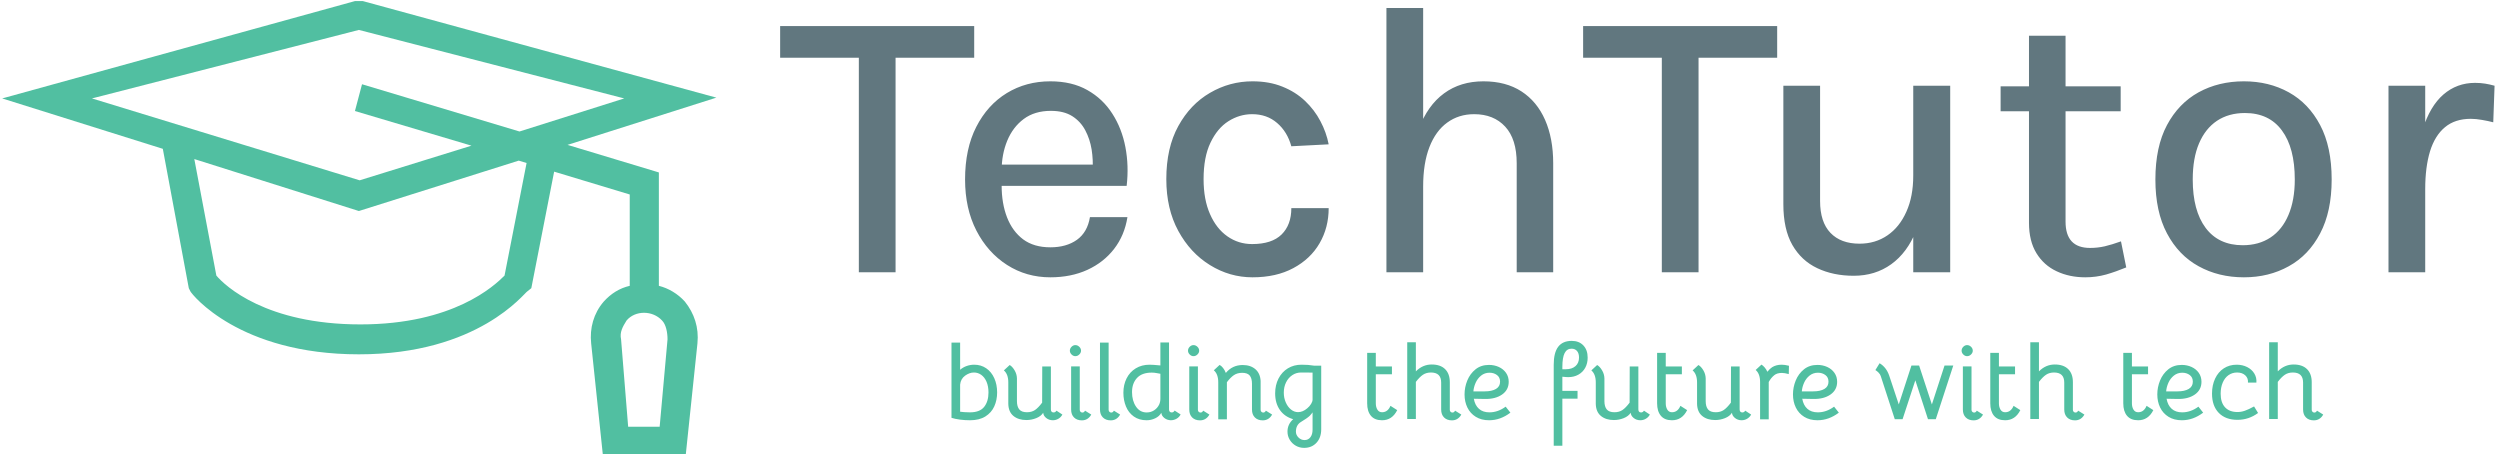
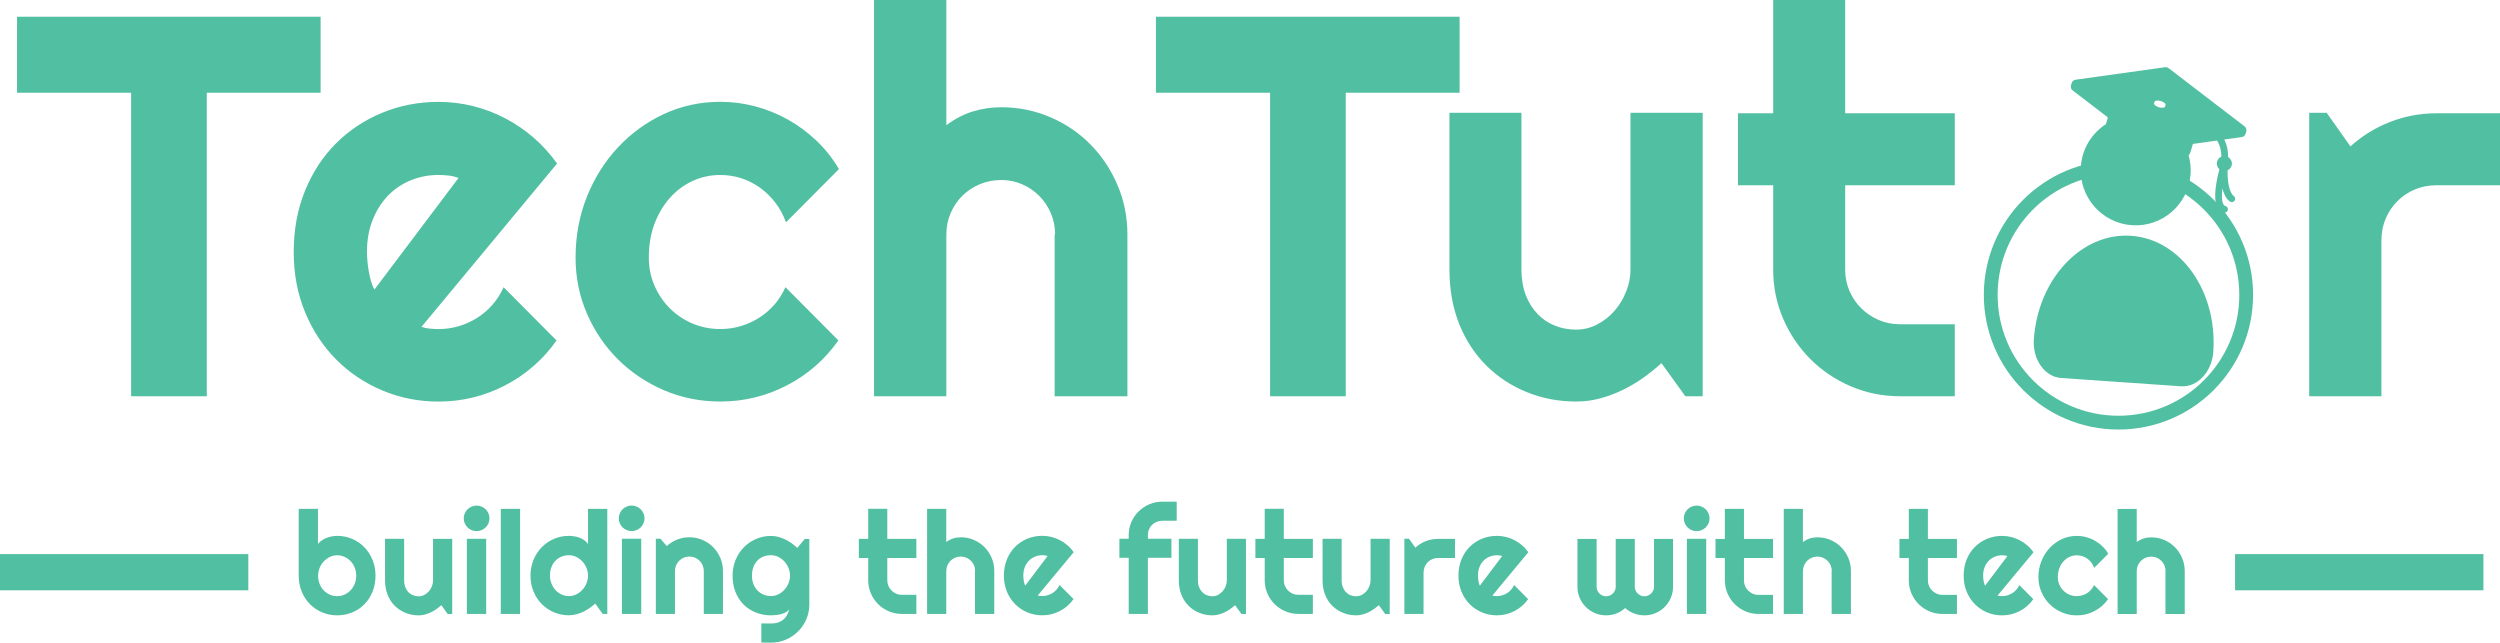
- <svg xmlns="http://www.w3.org/2000/svg" version="1.1" width="2000" height="363" viewBox="0 0 2000 363">
-   <g transform="matrix(1,0,0,1,-1.212121,0.8593369)">
-     <svg viewBox="0 0 396 72" data-background-color="#f8f8f8" preserveAspectRatio="xMidYMid meet" height="363" width="2000">
-       <defs />
-       <g id="tight-bounds" transform="matrix(1,0,0,1,0.24,-0.170447)">
-         <svg viewBox="0 0 395.52 72.341" height="72.341" width="395.52">
-           <g>
-             <svg viewBox="0 0 574.898 105.149" height="72.341" width="395.52">
-               <g transform="matrix(1,0,0,1,179.3778,1.851397)">
-                 <svg viewBox="0 0 395.52 101.446" height="101.446" width="395.52">
-                   <g>
-                     <svg viewBox="0 0 395.52 101.446" height="101.446" width="395.52">
-                       <g>
-                         <svg viewBox="0 0 395.52 62.108" height="62.108" width="395.52">
-                           <g transform="matrix(1,0,0,1,0,0)">
-                             <svg width="395.52" viewBox="0.3 -34.18 221.75 34.83" height="62.108" data-palette-color="#61777f">
-                               <path d="M11.53-27.75L0.3-27.75 0.3-31.85 25.4-31.85 25.4-27.75 14.15-27.75 15.23-28.85 15.23 0 10.48 0 10.48-28.85 11.53-27.75ZM35.25 0.65L35.25 0.65Q32.15 0.65 29.65-0.95 27.15-2.55 25.68-5.4 24.22-8.25 24.22-12L24.22-12Q24.22-15.98 25.67-18.81 27.12-21.65 29.62-23.18 32.12-24.7 35.25-24.7L35.25-24.7Q38.05-24.7 40.05-23.56 42.05-22.43 43.27-20.51 44.5-18.6 44.96-16.18 45.42-13.75 45.12-11.18L45.12-11.18 28.02-11.18 28.02-13.93 41.87-13.93 40.72-13.18Q40.8-14.53 40.59-15.88 40.37-17.23 39.77-18.36 39.17-19.5 38.09-20.19 37-20.88 35.32-20.88L35.32-20.88Q33.22-20.88 31.81-19.83 30.4-18.78 29.67-17.01 28.95-15.25 28.95-13.15L28.95-13.15 28.95-11.23Q28.95-8.9 29.65-7.1 30.35-5.3 31.73-4.26 33.12-3.23 35.25-3.23L35.25-3.23Q37.32-3.23 38.69-4.2 40.05-5.18 40.37-7.13L40.37-7.13 45.22-7.13Q44.85-4.78 43.5-3.03 42.15-1.28 40.03-0.31 37.92 0.65 35.25 0.65ZM61.4 0.65L61.4 0.65Q58.45 0.65 55.9-0.93 53.35-2.5 51.8-5.35 50.25-8.2 50.25-12.05L50.25-12.05Q50.25-16.1 51.8-18.91 53.35-21.73 55.9-23.21 58.45-24.7 61.4-24.7L61.4-24.7Q63.57-24.7 65.27-24.01 66.97-23.33 68.2-22.16 69.42-21 70.18-19.55 70.95-18.1 71.25-16.55L71.25-16.55 66.42-16.3Q65.9-18.18 64.58-19.31 63.27-20.45 61.35-20.45L61.35-20.45Q59.72-20.45 58.28-19.54 56.85-18.63 55.96-16.76 55.07-14.9 55.07-12.05L55.07-12.05Q55.07-9.4 55.9-7.53 56.72-5.65 58.15-4.65 59.57-3.65 61.35-3.65L61.35-3.65Q63.9-3.65 65.16-4.89 66.42-6.13 66.42-8.3L66.42-8.3 71.25-8.3Q71.25-5.78 70.07-3.75 68.9-1.73 66.68-0.54 64.47 0.65 61.4 0.65ZM100.29 0L95.57 0 95.57-14.1Q95.57-17.23 94.08-18.84 92.59-20.45 90.07-20.45L90.07-20.45Q88.07-20.45 86.58-19.36 85.09-18.28 84.28-16.19 83.47-14.1 83.47-11.1L83.47-11.1 81.77-11.1Q81.77-15.53 82.91-18.55 84.04-21.58 86.17-23.14 88.29-24.7 91.27-24.7L91.27-24.7Q94.17-24.7 96.18-23.4 98.19-22.1 99.24-19.71 100.29-17.32 100.29-14.1L100.29-14.1 100.29 0ZM83.47 0L78.72 0 78.72-34.18 83.47-34.18 83.47 0ZM115.39-27.75L104.16-27.75 104.16-31.85 129.26-31.85 129.26-27.75 118.02-27.75 119.09-28.85 119.09 0 114.34 0 114.34-28.85 115.39-27.75ZM146.86 0L146.86-24.13 151.64-24.13 151.64 0 146.86 0ZM130.06-8.8L130.06-24.13 134.81-24.13 134.81-9.22Q134.81-6.5 136.15-5.1 137.49-3.7 139.91-3.7L139.91-3.7Q141.96-3.7 143.53-4.78 145.09-5.85 145.97-7.83 146.86-9.8 146.86-12.5L146.86-12.5 148.39-12.5Q148.39-8.28 147.24-5.4 146.09-2.53 144.01-1.04 141.94 0.45 139.16 0.45L139.16 0.45Q136.51 0.45 134.45-0.53 132.39-1.5 131.22-3.54 130.06-5.58 130.06-8.8L130.06-8.8ZM169.11 0.65L169.11 0.65Q167.06 0.65 165.41-0.13 163.76-0.9 162.8-2.46 161.83-4.03 161.83-6.4L161.83-6.4 161.83-30.6 166.56-30.6 166.56-6.55Q166.56-3.15 169.73-3.15L169.73-3.15Q170.71-3.15 171.63-3.36 172.56-3.58 173.73-4L173.73-4 174.41-0.63Q173.08-0.08 171.8 0.29 170.51 0.65 169.11 0.65ZM173.69-20.83L158.16-20.83 158.16-24.05 173.69-24.05 173.69-20.83ZM189.63 0.65L189.63 0.65Q186.36 0.65 183.77-0.78 181.18-2.2 179.68-5.03 178.18-7.85 178.18-12L178.18-12Q178.18-16.23 179.68-19.04 181.18-21.85 183.77-23.28 186.36-24.7 189.63-24.7L189.63-24.7Q192.86-24.7 195.43-23.28 198.01-21.85 199.49-19.04 200.98-16.23 200.98-12L200.98-12Q200.98-7.85 199.49-5.03 198.01-2.2 195.43-0.78 192.86 0.65 189.63 0.65ZM189.48-3.5L189.48-3.5Q191.56-3.5 193.07-4.5 194.58-5.5 195.39-7.41 196.21-9.33 196.21-12L196.21-12Q196.21-16.1 194.54-18.35 192.88-20.6 189.76-20.6L189.76-20.6Q187.66-20.6 186.14-19.59 184.63-18.57 183.82-16.66 183.01-14.75 183.01-12L183.01-12Q183.01-7.98 184.68-5.74 186.36-3.5 189.48-3.5ZM213.08 0L208.33 0 208.33-24.13 213.08-24.13 213.08 0ZM213.08-10.75L211.78-10.75Q211.78-15.38 212.74-18.44 213.7-21.5 215.44-23 217.18-24.5 219.53-24.5L219.53-24.5Q220.23-24.5 220.84-24.4 221.45-24.3 222.05-24.13L222.05-24.13 221.88-19.4Q221.2-19.58 220.42-19.71 219.63-19.85 218.98-19.85L218.98-19.85Q216.93-19.85 215.63-18.76 214.33-17.68 213.7-15.64 213.08-13.6 213.08-10.75L213.08-10.75Z" opacity="1" transform="matrix(1,0,0,1,0,0)" fill="#61777f" class="undefined-text-0" data-fill-palette-color="primary" id="text-0" />
-                             </svg>
-                           </g>
-                         </svg>
-                       </g>
-                       <g transform="matrix(1,0,0,1,39.552,76.77011)">
-                         <svg viewBox="0 0 316.416 24.676" height="24.676" width="316.416">
-                           <g transform="matrix(1,0,0,1,0,0)">
-                             <svg width="316.416" viewBox="3.8 -37.15 650.68 50.75" height="24.676" data-palette-color="#51bfa1">
-                               <path d="M12.6 0.5Q10.1 0.5 7.85 0.2L7.85 0.2Q6.85 0.1 5.6-0.18 4.35-0.45 3.8-0.65L3.8-0.65 3.8-36.35 7.9-36.35 7.9-23.45Q9.3-24.65 11.03-25.25 12.75-25.85 14.6-25.85L14.6-25.85Q17.8-25.85 20.28-24.15 22.75-22.45 24.1-19.45 25.45-16.45 25.45-12.7L25.45-12.7Q25.45-9.05 24.1-6.08 22.75-3.1 19.88-1.3 17 0.5 12.6 0.5L12.6 0.5ZM12.55-3.25Q17.25-3.25 19.3-5.85 21.35-8.45 21.35-12.65L21.35-12.65Q21.35-15.6 20.43-17.75 19.5-19.9 17.93-21.03 16.35-22.15 14.45-22.15L14.45-22.15Q12.35-22.15 10.25-20.65L10.25-20.65Q8.15-19.1 7.9-16.4L7.9-16.4 7.9-3.55 9.85-3.35Q10.85-3.25 12.55-3.25L12.55-3.25ZM47.3-3.05Q46.25-1.4 44-0.5 41.75 0.4 39.35 0.4L39.35 0.4Q35.55 0.4 33.2-1.53 30.85-3.45 30.75-7.25L30.75-7.25 30.75-17.45Q30.75-21.35 28.65-23.15L28.65-23.15 31.4-25.7Q32.65-25 33.72-23.2 34.8-21.4 34.85-19.35L34.85-19.35 34.85-8.55Q34.85-6 35.95-4.65 37.05-3.3 39.6-3.3L39.6-3.3Q41.85-3.3 43.4-4.35 44.95-5.4 46.8-7.85L46.8-7.85 46.85-25 50.95-25 50.95-4.65Q50.95-3.95 51.27-3.58 51.6-3.2 52.25-3.2L52.25-3.2Q53.1-3.2 53.6-4.05L53.6-4.05 56.4-2.2Q55.75-0.95 54.52-0.23 53.3 0.5 51.9 0.5L51.9 0.5Q50.05 0.5 48.72-0.58 47.4-1.65 47.3-3.1L47.3-3.1 47.3-3.05ZM64.65-4.45Q64.65-3.9 65-3.53 65.35-3.15 65.9-3.15L65.9-3.15Q66.7-3.15 67.15-4.05L67.15-4.05 70.1-2.2Q69.4-0.9 68.27-0.18 67.15 0.55 65.65 0.55L65.65 0.55Q63.3 0.55 61.92-0.83 60.55-2.2 60.55-4.6L60.55-4.6 60.55-25.05 64.65-25.05 64.65-4.45ZM62.55-29.9Q61.55-29.9 60.75-30.7 59.95-31.5 59.95-32.5L59.95-32.5Q59.95-33.55 60.75-34.35 61.55-35.15 62.55-35.15L62.55-35.15Q63.6-35.15 64.42-34.35 65.25-33.55 65.25-32.5L65.25-32.5Q65.25-31.5 64.42-30.7 63.6-29.9 62.55-29.9L62.55-29.9ZM78.34-4.45Q78.34-3.9 78.69-3.53 79.04-3.15 79.59-3.15L79.59-3.15Q80.39-3.15 80.84-4.05L80.84-4.05 83.79-2.2Q83.09-0.9 81.97-0.18 80.84 0.55 79.34 0.55L79.34 0.55Q76.99 0.55 75.62-0.83 74.24-2.2 74.24-4.6L74.24-4.6 74.24-36.35 78.34-36.35 78.34-4.45ZM96.39 0.5Q92.79 0.5 90.29-1.28 87.79-3.05 86.57-6.03 85.34-9 85.34-12.55L85.34-12.55Q85.34-16.35 86.87-19.38 88.39-22.4 91.22-24.13 94.04-25.85 97.79-25.85L97.79-25.85Q99.29-25.85 102.89-25.5L102.89-25.5 102.89-36.4 106.99-36.4 106.99-4.65Q106.99-3.95 107.32-3.58 107.64-3.2 108.29-3.2L108.29-3.2Q109.14-3.2 109.64-4.1L109.64-4.1 112.49-2.25Q111.84-0.95 110.57-0.23 109.29 0.5 107.84 0.5L107.84 0.5Q106.04 0.45 104.74-0.6 103.44-1.65 103.34-3.05L103.34-3.05Q102.39-1.35 100.44-0.43 98.49 0.5 96.39 0.5L96.39 0.5ZM96.39-3.2Q98.34-3.2 99.89-4.2 101.44-5.2 102.29-6.9L102.29-6.9Q102.89-8.2 102.89-9.7L102.89-9.7 102.89-21.55Q102.44-21.6 101.24-21.85 100.04-22.1 98.79-22.1L98.79-22.1Q94.14-22.1 91.79-19.55 89.44-17 89.44-12.85L89.44-12.85Q89.44-8.75 91.32-5.98 93.19-3.2 96.39-3.2L96.39-3.2ZM120.69-4.45Q120.69-3.9 121.04-3.53 121.39-3.15 121.94-3.15L121.94-3.15Q122.74-3.15 123.19-4.05L123.19-4.05 126.14-2.2Q125.44-0.9 124.31-0.18 123.19 0.55 121.69 0.55L121.69 0.55Q119.34 0.55 117.96-0.83 116.59-2.2 116.59-4.6L116.59-4.6 116.59-25.05 120.69-25.05 120.69-4.45ZM118.59-29.9Q117.59-29.9 116.79-30.7 115.99-31.5 115.99-32.5L115.99-32.5Q115.99-33.55 116.79-34.35 117.59-35.15 118.59-35.15L118.59-35.15Q119.64-35.15 120.46-34.35 121.29-33.55 121.29-32.5L121.29-32.5Q121.29-31.5 120.46-30.7 119.64-29.9 118.59-29.9L118.59-29.9ZM152.94-4.05L155.89-2.2Q155.19-0.9 154.06-0.18 152.94 0.55 151.44 0.55L151.44 0.55Q149.09 0.55 147.71-0.83 146.34-2.2 146.34-4.6L146.34-4.6 146.34-16.85Q146.34-19.35 145.29-20.68 144.24-22 141.69-22L141.69-22Q139.39-22 137.76-20.9 136.14-19.8 134.44-17.55L134.44-17.55 134.44 0.05 130.34 0.05 130.34-17.5Q130.34-21.4 128.24-23.2L128.24-23.2 130.99-25.75Q131.84-25.3 132.64-24.28 133.44-23.25 133.94-21.95L133.94-21.95Q137.04-25.7 141.94-25.7L141.94-25.7Q145.64-25.7 147.94-23.73 150.24-21.75 150.44-18.15L150.44-18.15 150.44-4.45Q150.44-3.9 150.79-3.53 151.14-3.15 151.69-3.15L151.69-3.15Q152.49-3.15 152.94-4.05L152.94-4.05ZM171.08 13.6Q168.93 13.6 167.13 12.58 165.33 11.55 164.26 9.78 163.18 8 163.18 5.9L163.18 5.9Q163.18 2.4 165.88 0L165.88 0Q161.78-1.2 159.56-4.4 157.33-7.6 157.33-12.25L157.33-12.25Q157.33-16.2 158.93-19.3 160.53-22.4 163.36-24.13 166.18-25.85 169.83-25.85L169.83-25.85 172.93-25.75 175.78-25.4 179.18-25.4 179.18 4.8Q179.18 8.75 176.93 11.18 174.68 13.6 171.08 13.6L171.08 13.6ZM168.18-3.35Q170.43-3.35 172.53-5.15L172.53-5.15Q173.68-6.1 174.38-7.25 175.08-8.4 175.08-9.3L175.08-9.3 175.08-22.1 171.18-22.15 169.63-22.15Q167.33-22.15 165.46-20.9 163.58-19.65 162.51-17.48 161.43-15.3 161.43-12.6L161.43-12.6Q161.43-10.1 162.36-7.98 163.28-5.85 164.83-4.6 166.38-3.35 168.18-3.35L168.18-3.35ZM171.28 9.9Q173.03 9.9 174.06 8.55 175.08 7.2 175.08 4.95L175.08 4.95 175.08-3.25Q174.98-3.1 174.58-2.58 174.18-2.05 173.73-1.6L173.73-1.6Q172.58-0.5 169.58 1.3L169.58 1.3Q167.18 2.75 167.18 5.9L167.18 5.9Q167.18 7.5 168.41 8.7 169.63 9.9 171.28 9.9L171.28 9.9ZM208.03 0.5Q204.53 0.5 202.75-1.63 200.98-3.75 200.98-7.55L200.98-7.55 200.98-31.45 205.08-31.45 205.08-25 212.73-25 212.73-21.3 205.08-21.3 205.08-7.55Q205.08-5.75 205.83-4.53 206.58-3.3 208.03-3.3L208.03-3.3Q209.48-3.3 210.48-4.13 211.48-4.95 212.03-6.35L212.03-6.35 215.23-4.3Q212.83 0.5 208.03 0.5L208.03 0.5ZM240.18-4.45Q240.18-3.9 240.53-3.53 240.88-3.15 241.43-3.15L241.43-3.15Q242.23-3.15 242.68-4.05L242.68-4.05 245.63-2.2Q244.93-0.9 243.8-0.18 242.68 0.55 241.18 0.55L241.18 0.55Q238.83 0.55 237.45-0.83 236.08-2.2 236.08-4.6L236.08-4.6 236.08-17.4Q236.08-22.15 231.23-22.15L231.23-22.15Q229.03-22.15 227.43-21.08 225.83-20 224.08-17.7L224.08-17.7 224.08-0.1 219.98-0.1 219.98-36.5 224.08-36.5 224.08-22.7Q227.33-25.95 231.58-25.95L231.58-25.95Q235.73-25.95 237.95-23.75 240.18-21.55 240.18-17.55L240.18-17.55 240.18-4.45ZM258.82 0.5Q255.12 0.5 252.5-1.13 249.87-2.75 248.52-5.53 247.17-8.3 247.17-11.75L247.17-11.75Q247.17-15.15 248.47-18.35 249.77-21.55 252.37-23.65 254.97-25.75 258.77-25.75L258.77-25.75Q261.27-25.75 263.42-24.78 265.57-23.8 266.85-21.98 268.12-20.15 268.12-17.75L268.12-17.75Q268.12-13.9 264.97-11.7 261.82-9.5 256.77-9.6L256.77-9.6 251.57-9.7Q252.12-6.6 254-4.93 255.87-3.25 258.97-3.25L258.97-3.25Q263.02-3.25 266.67-5.95L266.67-5.95 268.92-3.1Q264.17 0.5 258.82 0.5L258.82 0.5ZM256.77-13.2Q260.12-13.2 262.07-14.35 264.02-15.5 264.02-17.8L264.02-17.8Q264.02-19.85 262.55-20.95 261.07-22.05 259.02-22.05L259.02-22.05Q256.72-22.05 255.02-20.68 253.32-19.3 252.42-17.25 251.52-15.2 251.37-13.2L251.37-13.2 256.77-13.2ZM289.47-25.85Q289.47-31.55 291.59-34.35 293.72-37.15 298.02-37.15L298.02-37.15Q301.47-37.15 303.52-35 305.57-32.85 305.57-29.2L305.57-29.2Q305.57-26.5 304.42-24.4 303.27-22.3 301.17-21.13 299.07-19.95 296.37-19.95L296.37-19.95Q295.62-19.95 295.22-20L295.22-20 293.57-20.15 293.57-13.45 300.77-13.45 300.77-9.75 293.57-9.75 293.57 12.6 289.47 12.6 289.47-25.85ZM295.22-23.7Q298.12-23.7 299.79-25.18 301.47-26.65 301.47-29.25L301.47-29.25Q301.47-31.25 300.52-32.35 299.57-33.45 297.92-33.45L297.92-33.45Q295.72-33.45 294.64-31.35 293.57-29.25 293.57-24.85L293.57-24.85 293.57-23.7 295.22-23.7ZM325.97-3.05Q324.92-1.4 322.67-0.5 320.42 0.4 318.02 0.4L318.02 0.4Q314.22 0.4 311.87-1.53 309.52-3.45 309.42-7.25L309.42-7.25 309.42-17.45Q309.42-21.35 307.32-23.15L307.32-23.15 310.07-25.7Q311.32-25 312.39-23.2 313.47-21.4 313.52-19.35L313.52-19.35 313.52-8.55Q313.52-6 314.62-4.65 315.72-3.3 318.27-3.3L318.27-3.3Q320.52-3.3 322.07-4.35 323.62-5.4 325.47-7.85L325.47-7.85 325.52-25 329.62-25 329.62-4.65Q329.62-3.95 329.94-3.58 330.27-3.2 330.92-3.2L330.92-3.2Q331.77-3.2 332.27-4.05L332.27-4.05 335.07-2.2Q334.42-0.95 333.19-0.23 331.97 0.5 330.57 0.5L330.57 0.5Q328.72 0.5 327.39-0.58 326.07-1.65 325.97-3.1L325.97-3.1 325.97-3.05ZM345.56 0.5Q342.06 0.5 340.29-1.63 338.51-3.75 338.51-7.55L338.51-7.55 338.51-31.45 342.61-31.45 342.61-25 350.26-25 350.26-21.3 342.61-21.3 342.61-7.55Q342.61-5.75 343.36-4.53 344.11-3.3 345.56-3.3L345.56-3.3Q347.01-3.3 348.01-4.13 349.01-4.95 349.56-6.35L349.56-6.35 352.76-4.3Q350.36 0.5 345.56 0.5L345.56 0.5ZM374.01-3.05Q372.96-1.4 370.71-0.5 368.46 0.4 366.06 0.4L366.06 0.4Q362.26 0.4 359.91-1.53 357.56-3.45 357.46-7.25L357.46-7.25 357.46-17.45Q357.46-21.35 355.36-23.15L355.36-23.15 358.11-25.7Q359.36-25 360.44-23.2 361.51-21.4 361.56-19.35L361.56-19.35 361.56-8.55Q361.56-6 362.66-4.65 363.76-3.3 366.31-3.3L366.31-3.3Q368.56-3.3 370.11-4.35 371.66-5.4 373.51-7.85L373.51-7.85 373.56-25 377.66-25 377.66-4.65Q377.66-3.95 377.99-3.58 378.31-3.2 378.96-3.2L378.96-3.2Q379.81-3.2 380.31-4.05L380.31-4.05 383.11-2.2Q382.46-0.95 381.24-0.23 380.01 0.5 378.61 0.5L378.61 0.5Q376.76 0.5 375.44-0.58 374.11-1.65 374.01-3.1L374.01-3.1 374.01-3.05ZM397.61-25.85Q399.06-25.85 401.06-25.35L401.06-25.35 400.96-21.4Q398.96-21.95 397.71-21.95L397.71-21.95Q395.36-21.95 394.06-20.85L394.06-20.85Q392.56-19.65 391.46-17.65L391.46-17.65 391.46 0.05 387.36 0.05 387.36-17.65Q387.36-21.55 385.26-23.35L385.26-23.35 388.01-25.9Q388.76-25.45 389.53-24.55 390.31-23.65 390.81-22.5L390.81-22.5Q391.91-23.9 393.06-24.65L393.06-24.65Q394.96-25.85 397.61-25.85L397.61-25.85ZM414.61 0.5Q410.91 0.5 408.28-1.13 405.66-2.75 404.31-5.53 402.96-8.3 402.96-11.75L402.96-11.75Q402.96-15.15 404.26-18.35 405.56-21.55 408.16-23.65 410.76-25.75 414.56-25.75L414.56-25.75Q417.06-25.75 419.21-24.78 421.36-23.8 422.63-21.98 423.91-20.15 423.91-17.75L423.91-17.75Q423.91-13.9 420.76-11.7 417.61-9.5 412.56-9.6L412.56-9.6 407.36-9.7Q407.91-6.6 409.78-4.93 411.66-3.25 414.76-3.25L414.76-3.25Q418.81-3.25 422.46-5.95L422.46-5.95 424.71-3.1Q419.96 0.5 414.61 0.5L414.61 0.5ZM412.56-13.2Q415.91-13.2 417.86-14.35 419.81-15.5 419.81-17.8L419.81-17.8Q419.81-19.85 418.33-20.95 416.86-22.05 414.81-22.05L414.81-22.05Q412.51-22.05 410.81-20.68 409.11-19.3 408.21-17.25 407.31-15.2 407.16-13.2L407.16-13.2 412.56-13.2ZM444.6-20.45Q444.35-21.3 443.53-22.13 442.7-22.95 442.05-23.3L442.05-23.3 444.05-26.55Q447.3-24.6 448.65-20.55L448.65-20.55 453.15-7 459.15-25.45 462.8-25.45 468.85-7 474.85-25.45 479-25.45 470.7 0 467 0 461-18.45 454.95 0 451.25 0 444.6-20.45ZM487.65-4.45Q487.65-3.9 488-3.53 488.35-3.15 488.9-3.15L488.9-3.15Q489.7-3.15 490.15-4.05L490.15-4.05 493.1-2.2Q492.4-0.9 491.27-0.18 490.15 0.55 488.65 0.55L488.65 0.55Q486.3 0.55 484.92-0.83 483.55-2.2 483.55-4.6L483.55-4.6 483.55-25.05 487.65-25.05 487.65-4.45ZM485.55-29.9Q484.55-29.9 483.75-30.7 482.95-31.5 482.95-32.5L482.95-32.5Q482.95-33.55 483.75-34.35 484.55-35.15 485.55-35.15L485.55-35.15Q486.6-35.15 487.42-34.35 488.25-33.55 488.25-32.5L488.25-32.5Q488.25-31.5 487.42-30.7 486.6-29.9 485.55-29.9L485.55-29.9ZM503.6 0.5Q500.1 0.5 498.32-1.63 496.55-3.75 496.55-7.55L496.55-7.55 496.55-31.45 500.65-31.45 500.65-25 508.3-25 508.3-21.3 500.65-21.3 500.65-7.55Q500.65-5.75 501.4-4.53 502.15-3.3 503.6-3.3L503.6-3.3Q505.05-3.3 506.05-4.13 507.05-4.95 507.6-6.35L507.6-6.35 510.8-4.3Q508.4 0.5 503.6 0.5L503.6 0.5ZM535.74-4.45Q535.74-3.9 536.09-3.53 536.44-3.15 536.99-3.15L536.99-3.15Q537.79-3.15 538.24-4.05L538.24-4.05 541.19-2.2Q540.49-0.9 539.37-0.18 538.24 0.55 536.74 0.55L536.74 0.55Q534.39 0.55 533.02-0.83 531.64-2.2 531.64-4.6L531.64-4.6 531.64-17.4Q531.64-22.15 526.79-22.15L526.79-22.15Q524.59-22.15 522.99-21.08 521.39-20 519.64-17.7L519.64-17.7 519.64-0.1 515.54-0.1 515.54-36.5 519.64-36.5 519.64-22.7Q522.89-25.95 527.14-25.95L527.14-25.95Q531.29-25.95 533.52-23.75 535.74-21.55 535.74-17.55L535.74-17.55 535.74-4.45ZM566.69 0.5Q563.19 0.5 561.41-1.63 559.64-3.75 559.64-7.55L559.64-7.55 559.64-31.45 563.74-31.45 563.74-25 571.39-25 571.39-21.3 563.74-21.3 563.74-7.55Q563.74-5.75 564.49-4.53 565.24-3.3 566.69-3.3L566.69-3.3Q568.14-3.3 569.14-4.13 570.14-4.95 570.69-6.35L570.69-6.35 573.89-4.3Q571.49 0.5 566.69 0.5L566.69 0.5ZM587.43 0.5Q583.73 0.5 581.11-1.13 578.48-2.75 577.13-5.53 575.78-8.3 575.78-11.75L575.78-11.75Q575.78-15.15 577.08-18.35 578.38-21.55 580.98-23.65 583.58-25.75 587.38-25.75L587.38-25.75Q589.88-25.75 592.03-24.78 594.18-23.8 595.46-21.98 596.73-20.15 596.73-17.75L596.73-17.75Q596.73-13.9 593.58-11.7 590.43-9.5 585.38-9.6L585.38-9.6 580.18-9.7Q580.73-6.6 582.61-4.93 584.48-3.25 587.58-3.25L587.58-3.25Q591.63-3.25 595.28-5.95L595.28-5.95 597.53-3.1Q592.78 0.5 587.43 0.5L587.43 0.5ZM585.38-13.2Q588.73-13.2 590.68-14.35 592.63-15.5 592.63-17.8L592.63-17.8Q592.63-19.85 591.16-20.95 589.68-22.05 587.63-22.05L587.63-22.05Q585.33-22.05 583.63-20.68 581.93-19.3 581.03-17.25 580.13-15.2 579.98-13.2L579.98-13.2 585.38-13.2ZM613.83 0.3Q608.13 0.3 604.93-3 601.73-6.3 601.73-12.15L601.73-12.15Q601.73-16.15 603.21-19.28 604.68-22.4 607.33-24.13 609.98-25.85 613.43-25.85L613.43-25.85Q616.18-25.85 618.41-24.73 620.63-23.6 621.81-21.65 622.98-19.7 622.78-17.35L622.78-17.35 618.78-17.35Q618.98-19.4 617.53-20.78 616.08-22.15 613.63-22.15L613.63-22.15Q611.33-22.15 609.56-20.9 607.78-19.65 606.81-17.35 605.83-15.05 605.83-12.1L605.83-12.1Q605.83-7.9 607.91-5.65 609.98-3.4 613.83-3.4L613.83-3.4Q615.53-3.4 617.28-4 619.03-4.6 621.68-6.05L621.68-6.05 623.58-2.95Q619.18 0.3 613.83 0.3L613.83 0.3ZM649.03-4.45Q649.03-3.9 649.38-3.53 649.73-3.15 650.28-3.15L650.28-3.15Q651.08-3.15 651.53-4.05L651.53-4.05 654.48-2.2Q653.78-0.9 652.65-0.18 651.53 0.55 650.03 0.55L650.03 0.55Q647.68 0.55 646.3-0.83 644.93-2.2 644.93-4.6L644.93-4.6 644.93-17.4Q644.93-22.15 640.08-22.15L640.08-22.15Q637.88-22.15 636.28-21.08 634.68-20 632.93-17.7L632.93-17.7 632.93-0.1 628.83-0.1 628.83-36.5 632.93-36.5 632.93-22.7Q636.18-25.95 640.43-25.95L640.43-25.95Q644.58-25.95 646.8-23.75 649.03-21.55 649.03-17.55L649.03-17.55 649.03-4.45Z" opacity="1" transform="matrix(1,0,0,1,0,0)" fill="#51bfa1" class="undefined-text-1" data-fill-palette-color="secondary" id="text-1" />
-                             </svg>
-                           </g>
-                         </svg>
-                       </g>
-                     </svg>
-                   </g>
-                 </svg>
-               </g>
-               <g>
-                 <svg viewBox="0 0 164.716 105.149" height="105.149" width="164.716">
-                   <g>
-                     <svg version="1.1" x="0" y="0" viewBox="4 23.3 90.7 57.9" style="enable-background:new 0 0 100 100;" xml:space="preserve" height="105.149" width="164.716" class="icon-icon-0" data-fill-palette-color="accent" id="icon-0">
-                       <path d="M87.4 59.6V45.2l-11.6-3.5 18.9-6L49.3 23.3 4 35.8l20.4 6.4 3.3 17.7 0.2 0.4c0.2 0.4 6.2 8 21.4 8 15.2 0 21-7.8 21.4-8l0.5-0.4 2.9-14.8 9.6 2.9v11.6c-1.3 0.3-2.4 1-3.3 2-1.3 1.5-1.8 3.4-1.6 5.3l1.5 14.3h10.5l1.5-14.3c0.2-2-0.4-3.8-1.6-5.3C89.8 60.6 88.6 59.9 87.4 59.6zM67.8 58.3c-1.3 1.3-6.5 6.2-18.3 6.2-12 0-17.2-4.9-18.3-6.2l-2.8-14.8 20.9 6.6 20.3-6.4 1 0.3L67.8 58.3zM69.7 40l-20-6-0.9 3.4 14.8 4.4-14.2 4.4L15.4 35.8l33.9-8.7L83 35.8 69.7 40zM87.5 77.5h-4l-0.9-11.1c-0.2-0.9 0.2-1.6 0.7-2.4 1.1-1.3 3.3-1.3 4.5 0 0.5 0.5 0.7 1.5 0.7 2.4L87.5 77.5z" fill="#51bfa1" data-fill-palette-color="accent" />
-                     </svg>
-                   </g>
-                 </svg>
-               </g>
-             </svg>
-           </g>
-         </svg>
-         <rect width="395.52" height="72.341" fill="none" stroke="none" visibility="hidden" />
-       </g>
-     </svg>
+ <svg xmlns="http://www.w3.org/2000/svg" id="fi-0" viewBox="0 0 670.37 172.34">
+   <defs>
+     <style>.cls-1{fill:#51bfa1;}</style>
+   </defs>
+   <g>
+     <rect class="cls-1" y="148.58" width="66.59" height="9.71" />
+     <rect class="cls-1" x="599.33" y="148.58" width="66.59" height="9.71" />
+   </g>
+   <path id="text-0" class="cls-1" d="M55.45,24.86V106.26h-20.29V24.86H4.57V4.48H85.97V24.86h-30.53Zm93.91,19.01l-36.34,43.78c.76,.25,1.51,.41,2.27,.47,.76,.08,1.51,.12,2.27,.12h0c1.9,0,3.72-.26,5.47-.78,1.76-.52,3.41-1.27,4.94-2.24,1.53-.97,2.91-2.15,4.13-3.55,1.2-1.4,2.18-2.95,2.94-4.65h0l14.19,14.27c-1.78,2.56-3.85,4.86-6.19,6.89-2.35,2.04-4.88,3.76-7.62,5.17-2.71,1.41-5.57,2.49-8.58,3.23-3,.74-6.1,1.1-9.27,1.1h0c-5.33,0-10.35-1-15.06-2.99-4.71-1.98-8.83-4.74-12.36-8.29s-6.31-7.77-8.34-12.68c-2.04-4.9-3.05-10.29-3.05-16.16h0c0-6.01,1.02-11.49,3.05-16.46,2.04-4.96,4.82-9.2,8.34-12.7s7.65-6.23,12.36-8.17c4.71-1.94,9.73-2.91,15.06-2.91h0c3.18,0,6.28,.38,9.3,1.13,3.02,.76,5.9,1.85,8.63,3.29,2.71,1.41,5.25,3.15,7.62,5.2,2.36,2.05,4.45,4.36,6.25,6.92h0Zm-48.96,33.78l22.56-29.94c-.89-.33-1.78-.54-2.67-.64-.87-.1-1.78-.15-2.73-.15h0c-2.64,0-5.13,.48-7.47,1.45-2.35,.97-4.38,2.35-6.11,4.16-1.72,1.8-3.08,3.96-4.07,6.48-1.01,2.54-1.51,5.39-1.51,8.55h0c0,.72,.04,1.52,.12,2.41,.08,.91,.19,1.82,.35,2.73,.17,.93,.38,1.82,.61,2.67,.23,.85,.54,1.61,.93,2.27h0Zm124.55-32.3h0l-14.19,14.27c-.72-2-1.69-3.78-2.91-5.35-1.24-1.59-2.63-2.93-4.16-4.01-1.55-1.09-3.22-1.92-5-2.5-1.8-.56-3.65-.84-5.55-.84h0c-2.64,0-5.13,.54-7.47,1.63-2.35,1.09-4.38,2.62-6.11,4.59-1.72,1.96-3.09,4.28-4.1,6.98-.99,2.69-1.48,5.68-1.48,8.95h0c0,2.64,.49,5.12,1.48,7.44,1.01,2.33,2.37,4.36,4.1,6.11,1.72,1.74,3.76,3.12,6.11,4.13,2.35,.99,4.84,1.48,7.47,1.48h0c1.9,0,3.72-.26,5.47-.78,1.76-.52,3.41-1.27,4.94-2.24,1.53-.97,2.91-2.15,4.13-3.55,1.2-1.4,2.18-2.95,2.94-4.65h0l14.19,14.27c-1.8,2.56-3.87,4.86-6.19,6.89-2.35,2.04-4.88,3.76-7.62,5.17-2.71,1.41-5.57,2.49-8.58,3.23-3,.74-6.1,1.1-9.27,1.1h0c-5.35,0-10.38-1.01-15.09-3.02-4.69-2.02-8.8-4.77-12.33-8.26-3.53-3.51-6.31-7.61-8.34-12.3-2.04-4.67-3.05-9.68-3.05-15.03h0c0-5.83,1.02-11.28,3.05-16.34s4.82-9.47,8.34-13.23,7.64-6.74,12.33-8.93c4.71-2.17,9.74-3.26,15.09-3.26h0c3.18,0,6.29,.41,9.33,1.22,3.06,.79,5.98,1.97,8.75,3.52,2.75,1.53,5.3,3.41,7.65,5.64,2.35,2.21,4.37,4.76,6.08,7.65Zm28.81,17.47v43.43h-19.39V0h19.39V33.58c2.33-1.74,4.72-2.98,7.18-3.72,2.46-.74,4.96-1.1,7.5-1.1h0c4.69,0,9.09,.89,13.2,2.67,4.13,1.76,7.71,4.2,10.76,7.3,3.06,3.1,5.48,6.73,7.24,10.87,1.78,4.13,2.67,8.54,2.67,13.23h0v43.43h-19.51V62.83h.12c0-2-.38-3.88-1.13-5.64-.76-1.78-1.79-3.33-3.11-4.65-1.32-1.34-2.86-2.38-4.62-3.14-1.74-.76-3.61-1.13-5.61-1.13h0c-2.04,0-3.94,.38-5.73,1.13-1.8,.76-3.37,1.8-4.71,3.14-1.32,1.32-2.35,2.87-3.11,4.65-.76,1.76-1.13,3.64-1.13,5.64h0Zm107.1-37.97V106.26h-20.29V24.86h-30.61V4.48h81.43V24.86h-30.53Zm91.06,81.4l-6.4-8.87c-1.55,1.41-3.22,2.75-5,4.01-1.78,1.24-3.64,2.33-5.58,3.26-1.94,.93-3.93,1.67-5.99,2.21-2.05,.54-4.15,.81-6.28,.81h0c-4.69,0-9.09-.83-13.2-2.5-4.11-1.65-7.71-4-10.82-7.06-3.1-3.04-5.54-6.75-7.33-11.13-1.76-4.38-2.65-9.28-2.65-14.71h0V30.24h19.3v42.04c0,2.54,.39,4.82,1.16,6.83,.78,2.02,1.83,3.71,3.17,5.09,1.32,1.38,2.86,2.41,4.62,3.11,1.78,.72,3.69,1.08,5.73,1.08h0c2,0,3.88-.47,5.64-1.4,1.78-.91,3.33-2.13,4.65-3.66,1.32-1.51,2.35-3.23,3.11-5.15,.78-1.9,1.16-3.87,1.16-5.9h0V30.24h19.36V106.26h-4.68Zm72.25,0h-14.68c-4.69,0-9.09-.89-13.2-2.67-4.13-1.76-7.74-4.2-10.84-7.3-3.1-3.1-5.53-6.71-7.3-10.82-1.78-4.13-2.67-8.53-2.67-13.2h0v-22.59h-9.45V30.38h9.45V0h19.3V30.38h29.39v19.3h-29.39v22.59c0,2.04,.38,3.93,1.13,5.7,.76,1.78,1.8,3.33,3.14,4.65,1.32,1.32,2.88,2.37,4.68,3.17,1.8,.78,3.72,1.16,5.76,1.16h14.68v19.3Zm114.4-41.86v41.86h-19.36V30.24h4.68l6.37,9.01c3.14-2.83,6.7-5.02,10.67-6.57,3.97-1.53,8.08-2.3,12.33-2.3h17.12v19.3h-17.12c-2.04,0-3.94,.38-5.73,1.13-1.8,.76-3.36,1.8-4.68,3.14-1.34,1.32-2.38,2.88-3.14,4.68-.76,1.8-1.13,3.72-1.13,5.76h0Z" />
+   <path id="text-1" class="cls-1" d="M100.69,154.37h0c0,1.58-.27,3.03-.81,4.33-.54,1.31-1.27,2.43-2.2,3.36-.93,.94-2.01,1.66-3.26,2.17-1.25,.51-2.59,.77-4.02,.77h0c-1.42,0-2.75-.26-4-.79-1.25-.52-2.34-1.26-3.28-2.2-.94-.94-1.67-2.06-2.21-3.36-.54-1.3-.81-2.73-.81-4.29h0v-17.91h5.16v9.41c.28-.35,.61-.66,1.01-.94s.82-.5,1.28-.68c.46-.17,.93-.31,1.42-.41,.49-.09,.97-.14,1.43-.14h0c1.43,0,2.77,.27,4.02,.8s2.34,1.28,3.26,2.23c.93,.96,1.67,2.08,2.2,3.38,.54,1.3,.81,2.72,.81,4.26Zm-5.17,0h0c0-.78-.14-1.5-.41-2.17-.27-.67-.63-1.25-1.1-1.73-.46-.49-1-.88-1.63-1.15-.62-.28-1.28-.42-1.98-.42h0c-.7,0-1.37,.15-1.99,.46-.62,.31-1.16,.71-1.63,1.22-.46,.51-.83,1.09-1.09,1.76-.26,.66-.39,1.34-.39,2.04h0c0,.78,.13,1.5,.39,2.17,.27,.67,.63,1.25,1.09,1.73s1,.87,1.63,1.16c.62,.28,1.28,.42,1.99,.42h0c.7,0,1.36-.14,1.98-.42,.62-.28,1.16-.67,1.63-1.16,.47-.49,.84-1.07,1.1-1.73,.27-.66,.41-1.38,.41-2.17Zm24.52,10.26l-1.7-2.35c-.42,.38-.86,.73-1.33,1.06-.47,.33-.97,.62-1.48,.86-.51,.25-1.04,.44-1.59,.59-.54,.14-1.1,.22-1.67,.22h0c-1.24,0-2.41-.22-3.5-.66-1.09-.44-2.05-1.06-2.88-1.87-.82-.81-1.47-1.79-1.93-2.95-.47-1.16-.71-2.46-.71-3.9h0v-11.15h5.12v11.15c0,.67,.11,1.28,.32,1.81,.21,.53,.48,.98,.83,1.35,.35,.36,.77,.64,1.23,.82,.47,.19,.98,.29,1.52,.29h0c.52,0,1.02-.12,1.5-.37,.47-.24,.88-.57,1.23-.97,.35-.4,.62-.86,.82-1.36,.2-.5,.3-1.03,.3-1.56h0v-11.15h5.14v20.16h-1.24Zm11.21-25.63h0c0,.48-.09,.92-.27,1.33-.18,.42-.43,.78-.74,1.09-.31,.3-.68,.55-1.1,.73-.42,.18-.87,.27-1.35,.27h0c-.48,0-.93-.09-1.34-.27-.42-.19-.79-.43-1.09-.73-.31-.31-.55-.67-.73-1.09-.19-.41-.28-.86-.28-1.33h0c0-.47,.09-.91,.28-1.33,.18-.42,.42-.79,.73-1.09,.31-.31,.67-.55,1.09-.73,.42-.19,.86-.28,1.34-.28h0c.48,0,.93,.09,1.35,.28,.42,.18,.79,.42,1.1,.73,.31,.31,.56,.67,.74,1.09,.18,.42,.27,.86,.27,1.33Zm-.88,5.47v20.16h-5.18v-20.16h5.18Zm9.09-8.02v28.17h-5.18v-28.17h5.18Zm23.39,0v28.17h-1.24l-2-2.77c-.49,.44-1,.85-1.55,1.23-.54,.38-1.12,.71-1.73,.99-.6,.28-1.22,.51-1.85,.67-.63,.16-1.27,.25-1.93,.25h0c-1.42,0-2.75-.27-4-.8-1.25-.53-2.34-1.27-3.28-2.22s-1.67-2.07-2.21-3.37c-.54-1.3-.81-2.72-.81-4.25h0c0-1.52,.27-2.93,.81-4.23,.54-1.31,1.28-2.43,2.21-3.38,.94-.96,2.03-1.7,3.28-2.24s2.58-.81,4-.81h0c.45,0,.92,.04,1.4,.12,.48,.07,.96,.19,1.42,.36,.46,.17,.89,.39,1.29,.67s.74,.62,1.02,1.02h0v-9.41h5.17Zm-5.17,17.91h0c0-.7-.14-1.38-.41-2.04-.27-.66-.63-1.25-1.1-1.76-.46-.5-1-.91-1.63-1.22-.62-.31-1.28-.46-1.98-.46h0c-.7,0-1.37,.13-1.99,.38-.62,.25-1.16,.61-1.62,1.08-.46,.47-.82,1.05-1.08,1.73-.27,.67-.4,1.44-.4,2.29h0c0,.74,.13,1.44,.4,2.11,.26,.66,.62,1.25,1.08,1.75,.46,.5,1,.9,1.62,1.19s1.28,.43,1.99,.43h0c.7,0,1.36-.15,1.98-.46s1.16-.72,1.63-1.23c.47-.51,.84-1.09,1.1-1.75,.27-.66,.41-1.34,.41-2.04Zm15.15-15.37h0c0,.48-.09,.92-.28,1.33-.18,.42-.43,.78-.74,1.09-.31,.3-.68,.55-1.1,.73-.42,.18-.87,.27-1.34,.27h0c-.48,0-.93-.09-1.35-.27-.42-.19-.79-.43-1.09-.73-.3-.31-.55-.67-.73-1.09-.18-.41-.27-.86-.27-1.33h0c0-.47,.09-.91,.27-1.33,.19-.42,.43-.79,.73-1.09,.31-.31,.67-.55,1.09-.73,.42-.19,.87-.28,1.35-.28h0c.47,0,.92,.09,1.34,.28,.42,.18,.79,.42,1.1,.73,.31,.31,.56,.67,.74,1.09,.19,.42,.28,.86,.28,1.33Zm-.89,5.47v20.16h-5.17v-20.16h5.17Zm9.05,8.64v11.52h-5.13v-20.16h1.24l1.69,1.96c.83-.75,1.77-1.33,2.81-1.74,1.05-.41,2.14-.61,3.28-.61h0c1.23,0,2.39,.24,3.48,.71,1.09,.47,2.05,1.11,2.86,1.93,.82,.82,1.46,1.78,1.93,2.88,.47,1.09,.71,2.26,.71,3.51h0v11.52h-5.14v-11.52c0-.53-.1-1.03-.3-1.5-.2-.47-.48-.88-.82-1.23-.35-.35-.76-.63-1.23-.83-.46-.2-.96-.3-1.49-.3h0c-.54,0-1.05,.1-1.52,.3-.48,.2-.89,.48-1.24,.83-.35,.35-.63,.76-.83,1.23-.2,.47-.3,.97-.3,1.5h0Zm30.86,1.26h0c0-.7-.14-1.38-.41-2.04-.27-.66-.63-1.25-1.1-1.76-.46-.5-1-.91-1.63-1.22-.62-.31-1.28-.46-1.98-.46h0c-.7,0-1.37,.12-1.99,.35-.62,.24-1.16,.59-1.62,1.06-.46,.46-.82,1.04-1.08,1.72-.27,.69-.4,1.47-.4,2.34h0c0,.84,.13,1.6,.4,2.27,.26,.67,.62,1.24,1.08,1.72,.46,.48,1,.85,1.62,1.1,.62,.26,1.28,.39,1.99,.39h0c.7,0,1.36-.15,1.98-.46,.62-.31,1.16-.72,1.63-1.23,.47-.51,.84-1.09,1.1-1.75,.27-.66,.41-1.34,.41-2.04Zm5.17-9.86v17.58c0,1.42-.27,2.75-.81,3.99-.54,1.24-1.28,2.33-2.21,3.25-.94,.93-2.03,1.67-3.28,2.2-1.24,.54-2.57,.81-3.99,.81h0l-2.58-.04v-5.13l2.54,.03c.8,0,1.49-.1,2.05-.31,.57-.21,1.04-.49,1.43-.85,.39-.35,.7-.77,.93-1.23,.23-.46,.42-.95,.56-1.46h0c-.2,.32-.49,.59-.86,.8-.38,.21-.79,.38-1.25,.51-.46,.13-.94,.22-1.43,.27-.49,.05-.95,.08-1.38,.08h0c-1.42,0-2.75-.24-4-.73-1.25-.49-2.34-1.19-3.28-2.1-.94-.91-1.67-2.02-2.21-3.34-.54-1.32-.81-2.8-.81-4.46h0c0-1.52,.27-2.93,.81-4.23,.54-1.31,1.28-2.43,2.21-3.38,.94-.96,2.03-1.7,3.28-2.24s2.58-.81,4-.81h0c.65,0,1.3,.08,1.93,.25,.64,.16,1.26,.39,1.87,.68,.6,.29,1.17,.63,1.72,1.02,.54,.39,1.06,.8,1.53,1.26h0l2-2.39h1.24Zm28.7,20.12h-3.9c-1.24,0-2.41-.24-3.5-.71-1.09-.47-2.05-1.11-2.87-1.93-.82-.82-1.47-1.78-1.93-2.87-.47-1.09-.71-2.26-.71-3.5h0v-5.99h-2.51v-5.12h2.51v-8.06h5.12v8.06h7.79v5.12h-7.79v5.99c0,.54,.1,1.04,.3,1.51,.2,.47,.48,.88,.83,1.23,.35,.35,.76,.63,1.24,.84,.47,.21,.98,.31,1.52,.31h3.9v5.12Zm8.02-11.52v11.52h-5.14v-28.17h5.14v8.9c.61-.46,1.24-.79,1.9-.99,.65-.2,1.32-.29,2-.29h0c1.24,0,2.41,.24,3.5,.71,1.09,.47,2.04,1.11,2.85,1.93,.81,.82,1.45,1.78,1.92,2.88,.47,1.09,.7,2.26,.7,3.51h0v11.52h-5.17v-11.52h.04c0-.53-.1-1.03-.3-1.5-.2-.47-.48-.88-.83-1.23-.35-.35-.76-.63-1.22-.83-.47-.2-.96-.3-1.49-.3h0c-.54,0-1.05,.1-1.53,.3-.48,.2-.89,.48-1.24,.83-.35,.35-.62,.76-.82,1.23-.2,.47-.3,.97-.3,1.5h0Zm34.17-5.03l-9.64,11.61c.2,.07,.4,.11,.6,.12,.2,.02,.4,.03,.6,.03h0c.5,0,.99-.07,1.45-.21,.46-.14,.9-.34,1.31-.59,.41-.26,.77-.57,1.09-.94,.32-.37,.59-.78,.79-1.23h0l3.76,3.78c-.48,.68-1.03,1.29-1.65,1.83-.62,.54-1.29,1-2.01,1.37-.72,.38-1.48,.66-2.27,.86-.8,.2-1.62,.29-2.46,.29h0c-1.42,0-2.75-.26-4-.79-1.25-.52-2.34-1.26-3.27-2.2-.94-.94-1.67-2.06-2.21-3.36-.54-1.3-.81-2.73-.81-4.29h0c0-1.59,.27-3.05,.81-4.36,.54-1.32,1.28-2.44,2.21-3.37,.93-.93,2.02-1.65,3.27-2.17,1.25-.51,2.58-.77,4-.77h0c.84,0,1.67,.1,2.47,.3,.8,.2,1.56,.49,2.29,.87,.72,.38,1.39,.84,2.02,1.38s1.18,1.16,1.66,1.83h0Zm-12.99,8.96l5.99-7.94c-.24-.09-.48-.14-.71-.17-.23-.03-.47-.04-.72-.04h0c-.7,0-1.36,.13-1.98,.39-.62,.26-1.16,.62-1.62,1.1-.46,.48-.82,1.05-1.09,1.72-.26,.67-.39,1.43-.39,2.27h0c0,.19,.01,.4,.03,.64,.02,.24,.05,.48,.09,.72,.04,.25,.1,.48,.16,.71,.06,.23,.14,.43,.24,.6h0Zm32.88-7.45v15.04h-5.14v-15.04h-2.5v-5.12h2.5v-.96c0-1.24,.24-2.41,.71-3.5,.47-1.09,1.12-2.05,1.93-2.85,.82-.81,1.78-1.45,2.88-1.92,1.09-.47,2.26-.71,3.5-.71h3.85v5.12h-3.85c-.56,0-1.07,.1-1.53,.29-.47,.2-.88,.47-1.23,.81s-.62,.75-.82,1.23c-.2,.47-.3,.98-.3,1.53h0v.96h6.31v5.12h-6.31Zm25.08,15.04l-1.7-2.35c-.41,.38-.85,.73-1.33,1.06-.47,.33-.96,.62-1.47,.86-.51,.25-1.05,.44-1.6,.59-.54,.14-1.1,.22-1.67,.22h0c-1.24,0-2.41-.22-3.5-.66-1.09-.44-2.05-1.06-2.87-1.87-.82-.81-1.47-1.79-1.94-2.95-.47-1.16-.7-2.46-.7-3.9h0v-11.15h5.12v11.15c0,.67,.1,1.28,.31,1.81s.49,.98,.84,1.35c.35,.36,.76,.64,1.23,.82,.47,.19,.97,.29,1.51,.29h0c.53,0,1.03-.12,1.5-.37,.47-.24,.88-.57,1.23-.97,.35-.4,.63-.86,.83-1.36,.2-.5,.3-1.03,.3-1.56h0v-11.15h5.13v20.16h-1.24Zm19.16,0h-3.89c-1.24,0-2.41-.24-3.5-.71-1.09-.47-2.05-1.11-2.88-1.93-.82-.82-1.46-1.78-1.93-2.87-.47-1.09-.71-2.26-.71-3.5h0v-5.99h-2.5v-5.12h2.5v-8.06h5.12v8.06h7.79v5.12h-7.79v5.99c0,.54,.1,1.04,.31,1.51,.2,.47,.48,.88,.82,1.23,.35,.35,.76,.63,1.24,.84,.48,.21,.99,.31,1.53,.31h3.89v5.12Zm19.39,0l-1.7-2.35c-.42,.38-.86,.73-1.33,1.06-.47,.33-.97,.62-1.48,.86-.51,.25-1.04,.44-1.59,.59-.54,.14-1.1,.22-1.67,.22h0c-1.24,0-2.41-.22-3.5-.66-1.09-.44-2.05-1.06-2.88-1.87-.82-.81-1.47-1.79-1.93-2.95-.47-1.16-.71-2.46-.71-3.9h0v-11.15h5.12v11.15c0,.67,.11,1.28,.32,1.81,.21,.53,.48,.98,.83,1.35,.35,.36,.77,.64,1.23,.82,.47,.19,.98,.29,1.52,.29h0c.52,0,1.02-.12,1.5-.37,.47-.24,.88-.57,1.23-.97,.35-.4,.62-.86,.82-1.36,.2-.5,.3-1.03,.3-1.56h0v-11.15h5.14v20.16h-1.24Zm10.29-11.1v11.1h-5.14v-20.16h1.24l1.7,2.39c.83-.75,1.77-1.33,2.82-1.74,1.05-.41,2.15-.61,3.28-.61h4.54v5.12h-4.54c-.54,0-1.05,.1-1.53,.3-.47,.2-.89,.48-1.24,.83-.35,.35-.62,.76-.82,1.24-.2,.48-.3,.99-.3,1.53h0Zm28.1-5.44l-9.64,11.61c.2,.07,.4,.11,.6,.12,.2,.02,.4,.03,.6,.03h0c.5,0,.98-.07,1.45-.21,.46-.14,.9-.34,1.3-.59,.41-.26,.78-.57,1.09-.94,.32-.37,.58-.78,.78-1.23h0l3.77,3.78c-.48,.68-1.03,1.29-1.65,1.83-.62,.54-1.29,1-2.01,1.37-.72,.38-1.49,.66-2.28,.86-.8,.2-1.61,.29-2.45,.29h0c-1.42,0-2.75-.26-4-.79-1.25-.52-2.34-1.26-3.28-2.2-.94-.94-1.67-2.06-2.21-3.36-.54-1.3-.81-2.73-.81-4.29h0c0-1.59,.27-3.05,.81-4.36,.54-1.32,1.28-2.44,2.21-3.37,.94-.93,2.03-1.65,3.28-2.17,1.25-.51,2.58-.77,4-.77h0c.84,0,1.66,.1,2.47,.3,.8,.2,1.56,.49,2.28,.87,.72,.38,1.4,.84,2.03,1.38s1.18,1.16,1.66,1.83h0Zm-12.99,8.96l5.98-7.94c-.24-.09-.47-.14-.7-.17-.23-.03-.47-.04-.72-.04h0c-.7,0-1.37,.13-1.99,.39-.62,.26-1.16,.62-1.62,1.1s-.82,1.05-1.08,1.72c-.26,.67-.39,1.43-.39,2.27h0c0,.19,0,.4,.02,.64,.02,.24,.05,.48,.1,.72,.04,.25,.09,.48,.15,.71,.06,.23,.14,.43,.25,.6h0Zm51.79-12.53v12.83c0,1.05-.2,2.05-.6,2.98-.4,.94-.95,1.75-1.64,2.44-.7,.69-1.52,1.24-2.45,1.64-.94,.4-1.93,.6-3,.6h0c-.96,0-1.87-.17-2.75-.5-.88-.33-1.68-.82-2.39-1.46h0c-.7,.64-1.49,1.12-2.36,1.46-.87,.33-1.79,.5-2.76,.5h0c-1.06,0-2.06-.2-2.99-.6s-1.74-.95-2.44-1.64c-.7-.69-1.25-1.5-1.65-2.44-.4-.94-.6-1.93-.6-2.98h0v-12.83h5.14v12.83c0,.35,.06,.68,.19,.99,.13,.31,.32,.58,.55,.81s.5,.41,.81,.55c.31,.13,.64,.2,.99,.2h0c.35,0,.69-.07,1-.2s.59-.32,.82-.55,.42-.5,.56-.81c.13-.3,.2-.63,.2-.99h0v-12.83h5.12v12.83c0,.35,.07,.68,.21,.99,.13,.31,.32,.58,.56,.81,.23,.23,.5,.41,.81,.55,.3,.13,.63,.2,.99,.2h0c.35,0,.68-.07,.99-.2,.31-.13,.59-.32,.82-.55,.23-.23,.42-.5,.56-.81,.14-.3,.21-.63,.21-.99h0v-12.83h5.12Zm9.79-5.51h0c0,.48-.09,.92-.28,1.33-.18,.42-.43,.78-.74,1.09-.31,.3-.68,.55-1.1,.73-.42,.18-.87,.27-1.35,.27h0c-.47,0-.92-.09-1.34-.27-.42-.19-.79-.43-1.09-.73-.31-.31-.55-.67-.73-1.09-.18-.41-.27-.86-.27-1.33h0c0-.47,.09-.91,.27-1.33,.18-.42,.42-.79,.73-1.09,.31-.31,.67-.55,1.09-.73,.42-.19,.87-.28,1.34-.28h0c.48,0,.93,.09,1.35,.28,.42,.18,.79,.42,1.1,.73,.31,.31,.56,.67,.74,1.09,.18,.42,.28,.86,.28,1.33Zm-.89,5.47v20.16h-5.18v-20.16h5.18Zm17.91,20.16h-3.9c-1.24,0-2.41-.24-3.5-.71-1.09-.47-2.05-1.11-2.87-1.93-.82-.82-1.47-1.78-1.93-2.87-.47-1.09-.71-2.26-.71-3.5h0v-5.99h-2.51v-5.12h2.51v-8.06h5.12v8.06h7.79v5.12h-7.79v5.99c0,.54,.1,1.04,.3,1.51,.2,.47,.48,.88,.83,1.23,.35,.35,.76,.63,1.24,.84,.47,.21,.98,.31,1.52,.31h3.9v5.12Zm8.02-11.52v11.52h-5.14v-28.17h5.14v8.9c.61-.46,1.24-.79,1.9-.99,.65-.2,1.32-.29,2-.29h0c1.24,0,2.41,.24,3.5,.71,1.09,.47,2.04,1.11,2.85,1.93,.81,.82,1.45,1.78,1.92,2.88,.47,1.09,.7,2.26,.7,3.51h0v11.52h-5.17v-11.52h.04c0-.53-.1-1.03-.3-1.5-.2-.47-.48-.88-.83-1.23-.35-.35-.76-.63-1.22-.83-.47-.2-.96-.3-1.49-.3h0c-.54,0-1.05,.1-1.53,.3-.48,.2-.89,.48-1.24,.83-.35,.35-.62,.76-.82,1.23-.2,.47-.3,.97-.3,1.5h0Zm41.3,11.52h-3.89c-1.24,0-2.41-.24-3.51-.71-1.09-.47-2.05-1.11-2.87-1.93-.82-.82-1.47-1.78-1.93-2.87-.47-1.09-.71-2.26-.71-3.5h0v-5.99h-2.51v-5.12h2.51v-8.06h5.12v8.06h7.79v5.12h-7.79v5.99c0,.54,.1,1.04,.3,1.51,.2,.47,.48,.88,.83,1.23,.35,.35,.76,.63,1.24,.84,.48,.21,.99,.31,1.53,.31h3.89v5.12Zm20.53-16.54l-9.64,11.61c.2,.07,.4,.11,.6,.12,.2,.02,.4,.03,.61,.03h0c.5,0,.98-.07,1.44-.21,.47-.14,.9-.34,1.31-.59,.41-.26,.78-.57,1.09-.94,.32-.37,.58-.78,.78-1.23h0l3.76,3.78c-.47,.68-1.02,1.29-1.64,1.83-.62,.54-1.29,1-2.01,1.37-.72,.38-1.49,.66-2.28,.86-.8,.2-1.61,.29-2.45,.29h0c-1.42,0-2.75-.26-4-.79-1.25-.52-2.34-1.26-3.28-2.2-.94-.94-1.67-2.06-2.21-3.36-.54-1.3-.81-2.73-.81-4.29h0c0-1.59,.27-3.05,.81-4.36,.54-1.32,1.28-2.44,2.21-3.37,.94-.93,2.03-1.65,3.28-2.17,1.25-.51,2.58-.77,4-.77h0c.84,0,1.66,.1,2.46,.3,.81,.2,1.57,.49,2.29,.87,.72,.38,1.39,.84,2.02,1.38s1.18,1.16,1.66,1.83h0Zm-12.98,8.96l5.98-7.94c-.24-.09-.47-.14-.7-.17-.24-.03-.48-.04-.72-.04h0c-.7,0-1.37,.13-1.99,.39-.62,.26-1.16,.62-1.62,1.1-.46,.48-.82,1.05-1.08,1.72-.27,.67-.4,1.43-.4,2.27h0c0,.19,.01,.4,.03,.64,.02,.24,.05,.48,.09,.72,.05,.25,.1,.48,.16,.71,.06,.23,.14,.43,.25,.6h0Zm33.02-8.56h0l-3.76,3.78c-.19-.53-.45-1-.77-1.42-.33-.42-.7-.78-1.1-1.06s-.85-.51-1.33-.66c-.48-.15-.97-.22-1.47-.22h0c-.7,0-1.36,.14-1.98,.43-.62,.29-1.16,.69-1.62,1.22-.46,.52-.82,1.14-1.09,1.85-.26,.71-.39,1.51-.39,2.37h0c0,.7,.13,1.36,.39,1.97,.27,.62,.63,1.16,1.09,1.62,.46,.46,1,.83,1.62,1.09,.62,.26,1.28,.39,1.98,.39h0c.5,0,.99-.07,1.45-.21,.47-.14,.9-.34,1.31-.59,.41-.26,.77-.57,1.09-.94,.32-.37,.58-.78,.78-1.23h0l3.76,3.78c-.48,.68-1.03,1.29-1.64,1.83-.62,.54-1.3,1-2.02,1.37-.72,.38-1.48,.66-2.27,.86-.8,.2-1.62,.29-2.46,.29h0c-1.42,0-2.75-.27-3.99-.8-1.25-.53-2.34-1.26-3.28-2.19-.94-.93-1.67-2.02-2.21-3.26-.54-1.24-.81-2.57-.81-3.99h0c0-1.55,.27-2.99,.81-4.33,.54-1.34,1.28-2.51,2.21-3.51,.94-1,2.03-1.79,3.28-2.37,1.24-.58,2.57-.86,3.99-.86h0c.84,0,1.67,.11,2.47,.32,.81,.21,1.59,.52,2.32,.93,.73,.41,1.41,.9,2.03,1.5,.62,.59,1.16,1.26,1.61,2.03Zm7.64,4.63v11.52h-5.13v-28.17h5.13v8.9c.62-.46,1.25-.79,1.9-.99,.65-.2,1.32-.29,1.99-.29h0c1.24,0,2.41,.24,3.51,.71,1.09,.47,2.04,1.11,2.84,1.93,.81,.82,1.45,1.78,1.92,2.88,.47,1.09,.71,2.26,.71,3.51h0v11.52h-5.17v-11.52h.03c0-.53-.1-1.03-.3-1.5-.2-.47-.48-.88-.82-1.23-.35-.35-.76-.63-1.23-.83-.46-.2-.96-.3-1.49-.3h0c-.54,0-1.05,.1-1.52,.3-.48,.2-.89,.48-1.24,.83-.35,.35-.63,.76-.83,1.23-.2,.47-.3,.97-.3,1.5h0Z" />
+   <path class="cls-1" d="M531.96,79.08c0-19.94,16.16-36.1,36.1-36.1s36.1,16.16,36.1,36.1c0,19.94-16.16,36.1-36.1,36.1-19.94,0-36.1-16.16-36.1-36.1Zm36.1,32.4c17.89,0,32.4-14.51,32.4-32.4,0-17.89-14.51-32.4-32.4-32.4s-32.4,14.51-32.4,32.4,14.51,32.4,32.4,32.4Z" />
+   <g>
+     <path class="cls-1" d="M571.47,63.23c-13.29-.92-24.98,11.52-26.1,27.76-.38,5.42,2.91,10.06,7.34,10.37l32.08,2.22c4.43,.31,8.33-3.83,8.7-9.25,1.13-16.24-8.74-30.18-22.03-31.1Z" />
+     <path class="cls-1" d="M601.89,33.89l-20.39-15.62c-.26-.2-.6-.29-.93-.25l-24.02,3.36c-.48,.07-.88,.41-1.03,.88l-.19,.63c-.15,.5,.03,1.03,.44,1.35l9.46,7.25-.53,1.8c-3.77,2.44-6.39,6.54-6.72,11.36-.56,8.12,5.57,15.17,13.69,15.74,8.12,.56,15.17-5.57,15.73-13.7,.12-1.75-.08-3.43-.53-5.03,.24-.27,.41-.56,.5-.87l.65-2.2,6.49-.91c.72,1.18,1.14,2.58,1.15,4.33-.67,.29-1.17,.93-1.22,1.71-.05,.66,.23,1.25,.69,1.66-.74,2.77-1.83,7.87-.53,10.25,.38,.7,.96,1.17,1.68,1.36,.06,.01,.11,.02,.17,.03,.42,.03,.82-.25,.94-.67,.13-.48-.16-.98-.65-1.11-.16-.04-.36-.13-.55-.48-.46-.84-.47-2.44-.25-4.23,.35,1.42,.95,2.72,1.96,3.49,.4,.31,.97,.23,1.27-.17s.23-.97-.17-1.27c-1.36-1.03-1.73-4.28-1.68-6.9,.64-.3,1.11-.93,1.16-1.68s-.36-1.51-1.01-1.88c0-1.86-.37-3.4-1.03-4.71l4.67-.65c.48-.07,.89-.41,1.03-.88l.19-.63c.15-.5-.03-1.03-.44-1.35Zm-24.16-6.59c.03-.16,.21-.28,.52-.33,.62-.09,1.56,.17,2.09,.58,.27,.2,.38,.4,.35,.57l-.12,.44c-.03,.16-.21,.28-.52,.33-.63,.09-1.56-.17-2.09-.58-.26-.2-.38-.41-.35-.57l.12-.44Z" />
  </g>
</svg>
